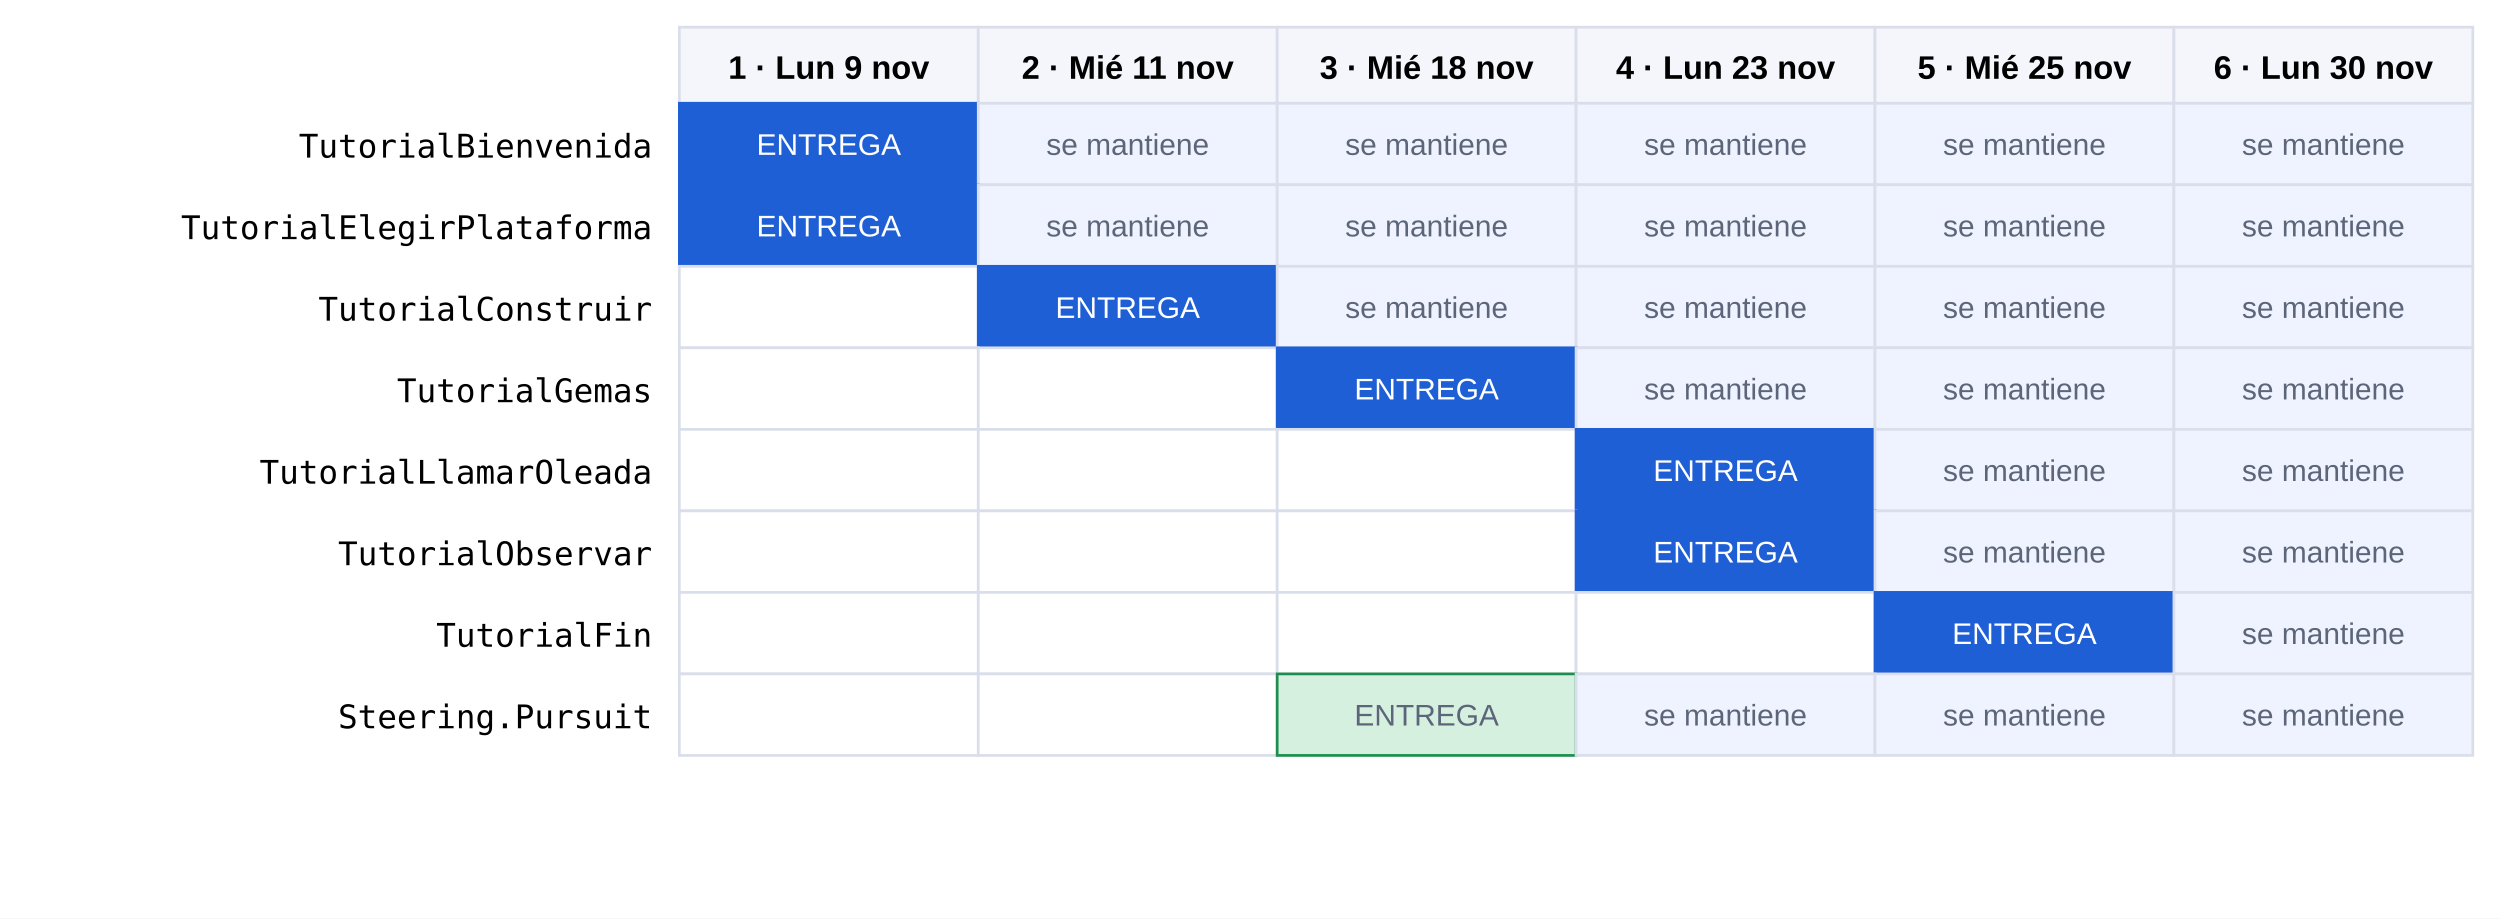
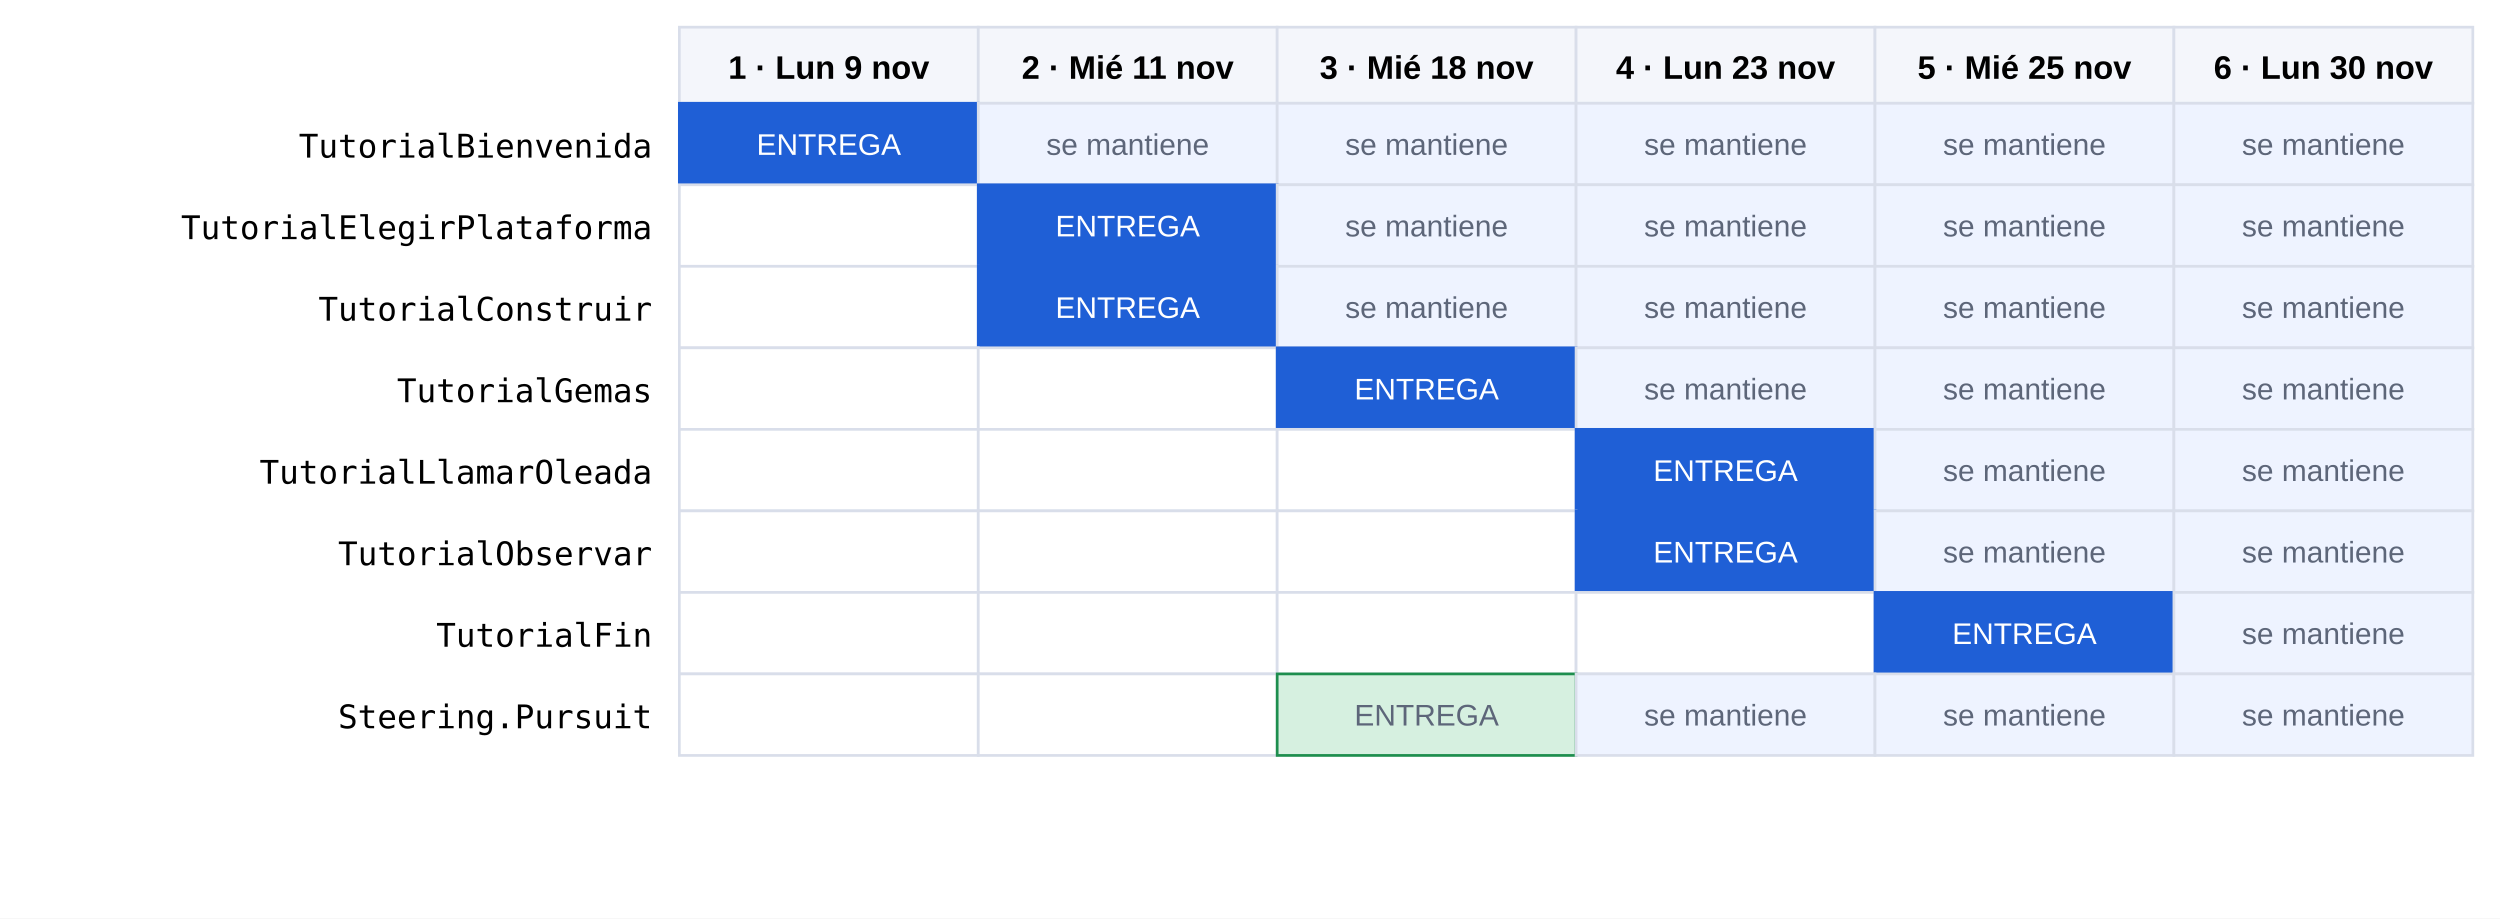
<svg xmlns="http://www.w3.org/2000/svg" viewBox="0 0 920 338" width="920" height="338" aria-label="Linea de tiempo de entregas" role="img">
  <rect x="0" y="0" width="920" height="338" fill="#ffffff" />
  <g font-family="system-ui,Arial,sans-serif" font-size="12">
    <rect fill="#f4f6fb" height="28" stroke="#d9deea" width="110" x="250" y="10" />
    <text font-weight="700" text-anchor="middle" x="305" y="29">1 · Lun 9 nov</text>
    <rect fill="#f4f6fb" height="28" stroke="#d9deea" width="110" x="360" y="10" />
    <text font-weight="700" text-anchor="middle" x="415" y="29">2 · Mié 11 nov</text>
    <rect fill="#f4f6fb" height="28" stroke="#d9deea" width="110" x="470" y="10" />
    <text font-weight="700" text-anchor="middle" x="525" y="29">3 · Mié 18 nov</text>
    <rect fill="#f4f6fb" height="28" stroke="#d9deea" width="110" x="580" y="10" />
    <text font-weight="700" text-anchor="middle" x="635" y="29">4 · Lun 23 nov</text>
    <rect fill="#f4f6fb" height="28" stroke="#d9deea" width="110" x="690" y="10" />
    <text font-weight="700" text-anchor="middle" x="745" y="29">5 · Mié 25 nov</text>
    <rect fill="#f4f6fb" height="28" stroke="#d9deea" width="110" x="800" y="10" />
    <text font-weight="700" text-anchor="middle" x="855" y="29">6 · Lun 30 nov</text>
    <text font-family="ui-monospace,Consolas,monospace" font-size="12" text-anchor="end" x="240" y="58">TutorialBienvenida</text>
    <rect fill="#1f5fd6" height="30" stroke="#1f5fd6" width="110" x="250" y="38" />
    <text fill="#fff" font-size="11" text-anchor="middle" x="305" y="57">ENTREGA</text>
    <rect fill="#eef3ff" height="30" stroke="#d9deea" width="110" x="360" y="38" />
    <text fill="#5d6679" font-size="11" text-anchor="middle" x="415" y="57">se mantiene</text>
    <rect fill="#eef3ff" height="30" stroke="#d9deea" width="110" x="470" y="38" />
    <text fill="#5d6679" font-size="11" text-anchor="middle" x="525" y="57">se mantiene</text>
    <rect fill="#eef3ff" height="30" stroke="#d9deea" width="110" x="580" y="38" />
    <text fill="#5d6679" font-size="11" text-anchor="middle" x="635" y="57">se mantiene</text>
    <rect fill="#eef3ff" height="30" stroke="#d9deea" width="110" x="690" y="38" />
    <text fill="#5d6679" font-size="11" text-anchor="middle" x="745" y="57">se mantiene</text>
    <rect fill="#eef3ff" height="30" stroke="#d9deea" width="110" x="800" y="38" />
    <text fill="#5d6679" font-size="11" text-anchor="middle" x="855" y="57">se mantiene</text>
    <text font-family="ui-monospace,Consolas,monospace" font-size="12" text-anchor="end" x="240" y="88">TutorialElegirPlataforma</text>
-     <rect fill="#1f5fd6" height="30" stroke="#1f5fd6" width="110" x="250" y="68" />
-     <text fill="#fff" font-size="11" text-anchor="middle" x="305" y="87">ENTREGA</text>
-     <rect fill="#eef3ff" height="30" stroke="#d9deea" width="110" x="360" y="68" />
-     <text fill="#5d6679" font-size="11" text-anchor="middle" x="415" y="87">se mantiene</text>
+     <rect fill="#fff" height="30" stroke="#d9deea" width="110" x="250" y="68" />
+     <text fill="#5d6679" font-size="11" text-anchor="middle" x="305" y="87" />
+     <rect fill="#1f5fd6" height="30" stroke="#1f5fd6" width="110" x="360" y="68" />
+     <text fill="#fff" font-size="11" text-anchor="middle" x="415" y="87">ENTREGA</text>
    <rect fill="#eef3ff" height="30" stroke="#d9deea" width="110" x="470" y="68" />
    <text fill="#5d6679" font-size="11" text-anchor="middle" x="525" y="87">se mantiene</text>
    <rect fill="#eef3ff" height="30" stroke="#d9deea" width="110" x="580" y="68" />
    <text fill="#5d6679" font-size="11" text-anchor="middle" x="635" y="87">se mantiene</text>
    <rect fill="#eef3ff" height="30" stroke="#d9deea" width="110" x="690" y="68" />
    <text fill="#5d6679" font-size="11" text-anchor="middle" x="745" y="87">se mantiene</text>
    <rect fill="#eef3ff" height="30" stroke="#d9deea" width="110" x="800" y="68" />
    <text fill="#5d6679" font-size="11" text-anchor="middle" x="855" y="87">se mantiene</text>
    <text font-family="ui-monospace,Consolas,monospace" font-size="12" text-anchor="end" x="240" y="118">TutorialConstruir</text>
    <rect fill="#fff" height="30" stroke="#d9deea" width="110" x="250" y="98" />
    <text fill="#5d6679" font-size="11" text-anchor="middle" x="305" y="117" />
    <rect fill="#1f5fd6" height="30" stroke="#1f5fd6" width="110" x="360" y="98" />
    <text fill="#fff" font-size="11" text-anchor="middle" x="415" y="117">ENTREGA</text>
    <rect fill="#eef3ff" height="30" stroke="#d9deea" width="110" x="470" y="98" />
    <text fill="#5d6679" font-size="11" text-anchor="middle" x="525" y="117">se mantiene</text>
    <rect fill="#eef3ff" height="30" stroke="#d9deea" width="110" x="580" y="98" />
    <text fill="#5d6679" font-size="11" text-anchor="middle" x="635" y="117">se mantiene</text>
    <rect fill="#eef3ff" height="30" stroke="#d9deea" width="110" x="690" y="98" />
    <text fill="#5d6679" font-size="11" text-anchor="middle" x="745" y="117">se mantiene</text>
    <rect fill="#eef3ff" height="30" stroke="#d9deea" width="110" x="800" y="98" />
    <text fill="#5d6679" font-size="11" text-anchor="middle" x="855" y="117">se mantiene</text>
    <text font-family="ui-monospace,Consolas,monospace" font-size="12" text-anchor="end" x="240" y="148">TutorialGemas</text>
    <rect fill="#fff" height="30" stroke="#d9deea" width="110" x="250" y="128" />
    <text fill="#5d6679" font-size="11" text-anchor="middle" x="305" y="147" />
    <rect fill="#fff" height="30" stroke="#d9deea" width="110" x="360" y="128" />
    <text fill="#5d6679" font-size="11" text-anchor="middle" x="415" y="147" />
    <rect fill="#1f5fd6" height="30" stroke="#1f5fd6" width="110" x="470" y="128" />
    <text fill="#fff" font-size="11" text-anchor="middle" x="525" y="147">ENTREGA</text>
    <rect fill="#eef3ff" height="30" stroke="#d9deea" width="110" x="580" y="128" />
    <text fill="#5d6679" font-size="11" text-anchor="middle" x="635" y="147">se mantiene</text>
    <rect fill="#eef3ff" height="30" stroke="#d9deea" width="110" x="690" y="128" />
    <text fill="#5d6679" font-size="11" text-anchor="middle" x="745" y="147">se mantiene</text>
    <rect fill="#eef3ff" height="30" stroke="#d9deea" width="110" x="800" y="128" />
    <text fill="#5d6679" font-size="11" text-anchor="middle" x="855" y="147">se mantiene</text>
    <text font-family="ui-monospace,Consolas,monospace" font-size="12" text-anchor="end" x="240" y="178">TutorialLlamarOleada</text>
    <rect fill="#fff" height="30" stroke="#d9deea" width="110" x="250" y="158" />
    <text fill="#5d6679" font-size="11" text-anchor="middle" x="305" y="177" />
    <rect fill="#fff" height="30" stroke="#d9deea" width="110" x="360" y="158" />
    <text fill="#5d6679" font-size="11" text-anchor="middle" x="415" y="177" />
    <rect fill="#fff" height="30" stroke="#d9deea" width="110" x="470" y="158" />
    <text fill="#5d6679" font-size="11" text-anchor="middle" x="525" y="177" />
    <rect fill="#1f5fd6" height="30" stroke="#1f5fd6" width="110" x="580" y="158" />
    <text fill="#fff" font-size="11" text-anchor="middle" x="635" y="177">ENTREGA</text>
    <rect fill="#eef3ff" height="30" stroke="#d9deea" width="110" x="690" y="158" />
    <text fill="#5d6679" font-size="11" text-anchor="middle" x="745" y="177">se mantiene</text>
    <rect fill="#eef3ff" height="30" stroke="#d9deea" width="110" x="800" y="158" />
    <text fill="#5d6679" font-size="11" text-anchor="middle" x="855" y="177">se mantiene</text>
    <text font-family="ui-monospace,Consolas,monospace" font-size="12" text-anchor="end" x="240" y="208">TutorialObservar</text>
    <rect fill="#fff" height="30" stroke="#d9deea" width="110" x="250" y="188" />
    <text fill="#5d6679" font-size="11" text-anchor="middle" x="305" y="207" />
    <rect fill="#fff" height="30" stroke="#d9deea" width="110" x="360" y="188" />
    <text fill="#5d6679" font-size="11" text-anchor="middle" x="415" y="207" />
    <rect fill="#fff" height="30" stroke="#d9deea" width="110" x="470" y="188" />
    <text fill="#5d6679" font-size="11" text-anchor="middle" x="525" y="207" />
    <rect fill="#1f5fd6" height="30" stroke="#1f5fd6" width="110" x="580" y="188" />
    <text fill="#fff" font-size="11" text-anchor="middle" x="635" y="207">ENTREGA</text>
    <rect fill="#eef3ff" height="30" stroke="#d9deea" width="110" x="690" y="188" />
    <text fill="#5d6679" font-size="11" text-anchor="middle" x="745" y="207">se mantiene</text>
    <rect fill="#eef3ff" height="30" stroke="#d9deea" width="110" x="800" y="188" />
    <text fill="#5d6679" font-size="11" text-anchor="middle" x="855" y="207">se mantiene</text>
    <text font-family="ui-monospace,Consolas,monospace" font-size="12" text-anchor="end" x="240" y="238">TutorialFin</text>
    <rect fill="#fff" height="30" stroke="#d9deea" width="110" x="250" y="218" />
    <text fill="#5d6679" font-size="11" text-anchor="middle" x="305" y="237" />
    <rect fill="#fff" height="30" stroke="#d9deea" width="110" x="360" y="218" />
    <text fill="#5d6679" font-size="11" text-anchor="middle" x="415" y="237" />
    <rect fill="#fff" height="30" stroke="#d9deea" width="110" x="470" y="218" />
    <text fill="#5d6679" font-size="11" text-anchor="middle" x="525" y="237" />
    <rect fill="#fff" height="30" stroke="#d9deea" width="110" x="580" y="218" />
    <text fill="#5d6679" font-size="11" text-anchor="middle" x="635" y="237" />
    <rect fill="#1f5fd6" height="30" stroke="#1f5fd6" width="110" x="690" y="218" />
    <text fill="#fff" font-size="11" text-anchor="middle" x="745" y="237">ENTREGA</text>
    <rect fill="#eef3ff" height="30" stroke="#d9deea" width="110" x="800" y="218" />
    <text fill="#5d6679" font-size="11" text-anchor="middle" x="855" y="237">se mantiene</text>
    <text font-family="ui-monospace,Consolas,monospace" font-size="12" text-anchor="end" x="240" y="268">Steering.Pursuit</text>
    <rect fill="#fff" height="30" stroke="#d9deea" width="110" x="250" y="248" />
    <text fill="#5d6679" font-size="11" text-anchor="middle" x="305" y="267" />
    <rect fill="#fff" height="30" stroke="#d9deea" width="110" x="360" y="248" />
    <text fill="#5d6679" font-size="11" text-anchor="middle" x="415" y="267" />
    <rect fill="#d6f0e0" height="30" stroke="#1e8e4e" width="110" x="470" y="248" />
    <text fill="#5d6679" font-size="11" text-anchor="middle" x="525" y="267">ENTREGA</text>
    <rect fill="#eef3ff" height="30" stroke="#d9deea" width="110" x="580" y="248" />
    <text fill="#5d6679" font-size="11" text-anchor="middle" x="635" y="267">se mantiene</text>
    <rect fill="#eef3ff" height="30" stroke="#d9deea" width="110" x="690" y="248" />
    <text fill="#5d6679" font-size="11" text-anchor="middle" x="745" y="267">se mantiene</text>
    <rect fill="#eef3ff" height="30" stroke="#d9deea" width="110" x="800" y="248" />
    <text fill="#5d6679" font-size="11" text-anchor="middle" x="855" y="267">se mantiene</text>
  </g>
</svg>
